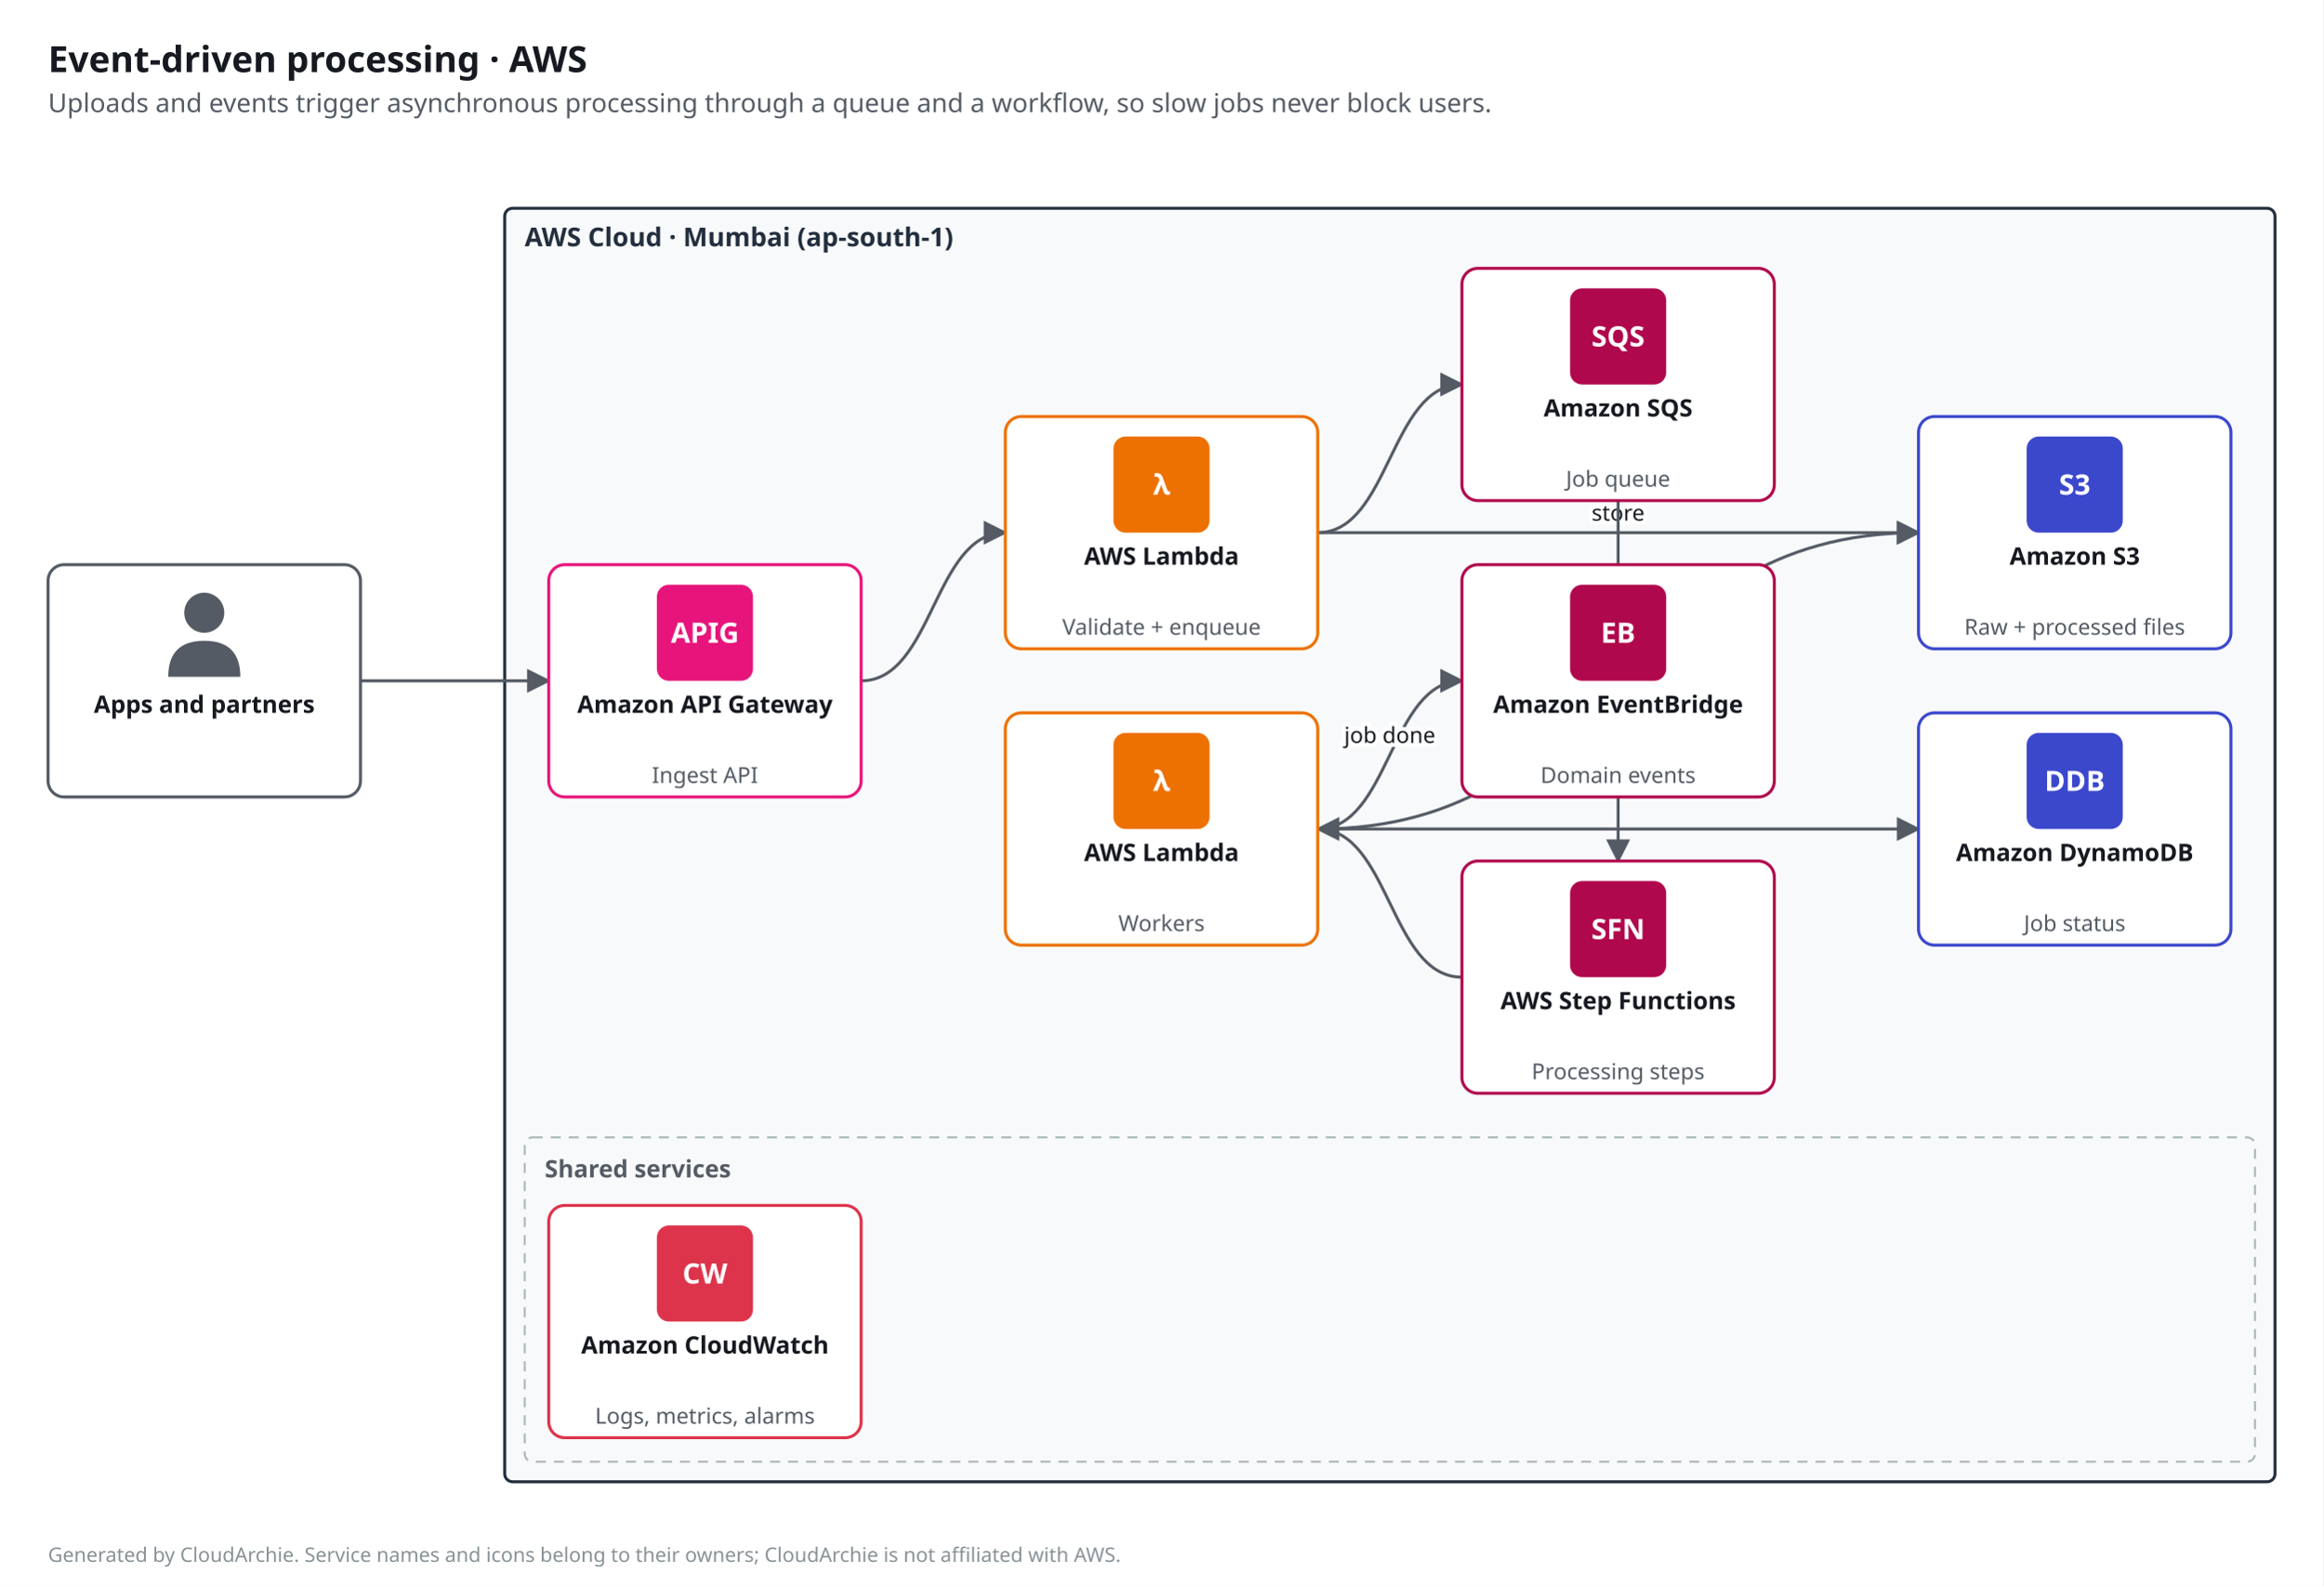
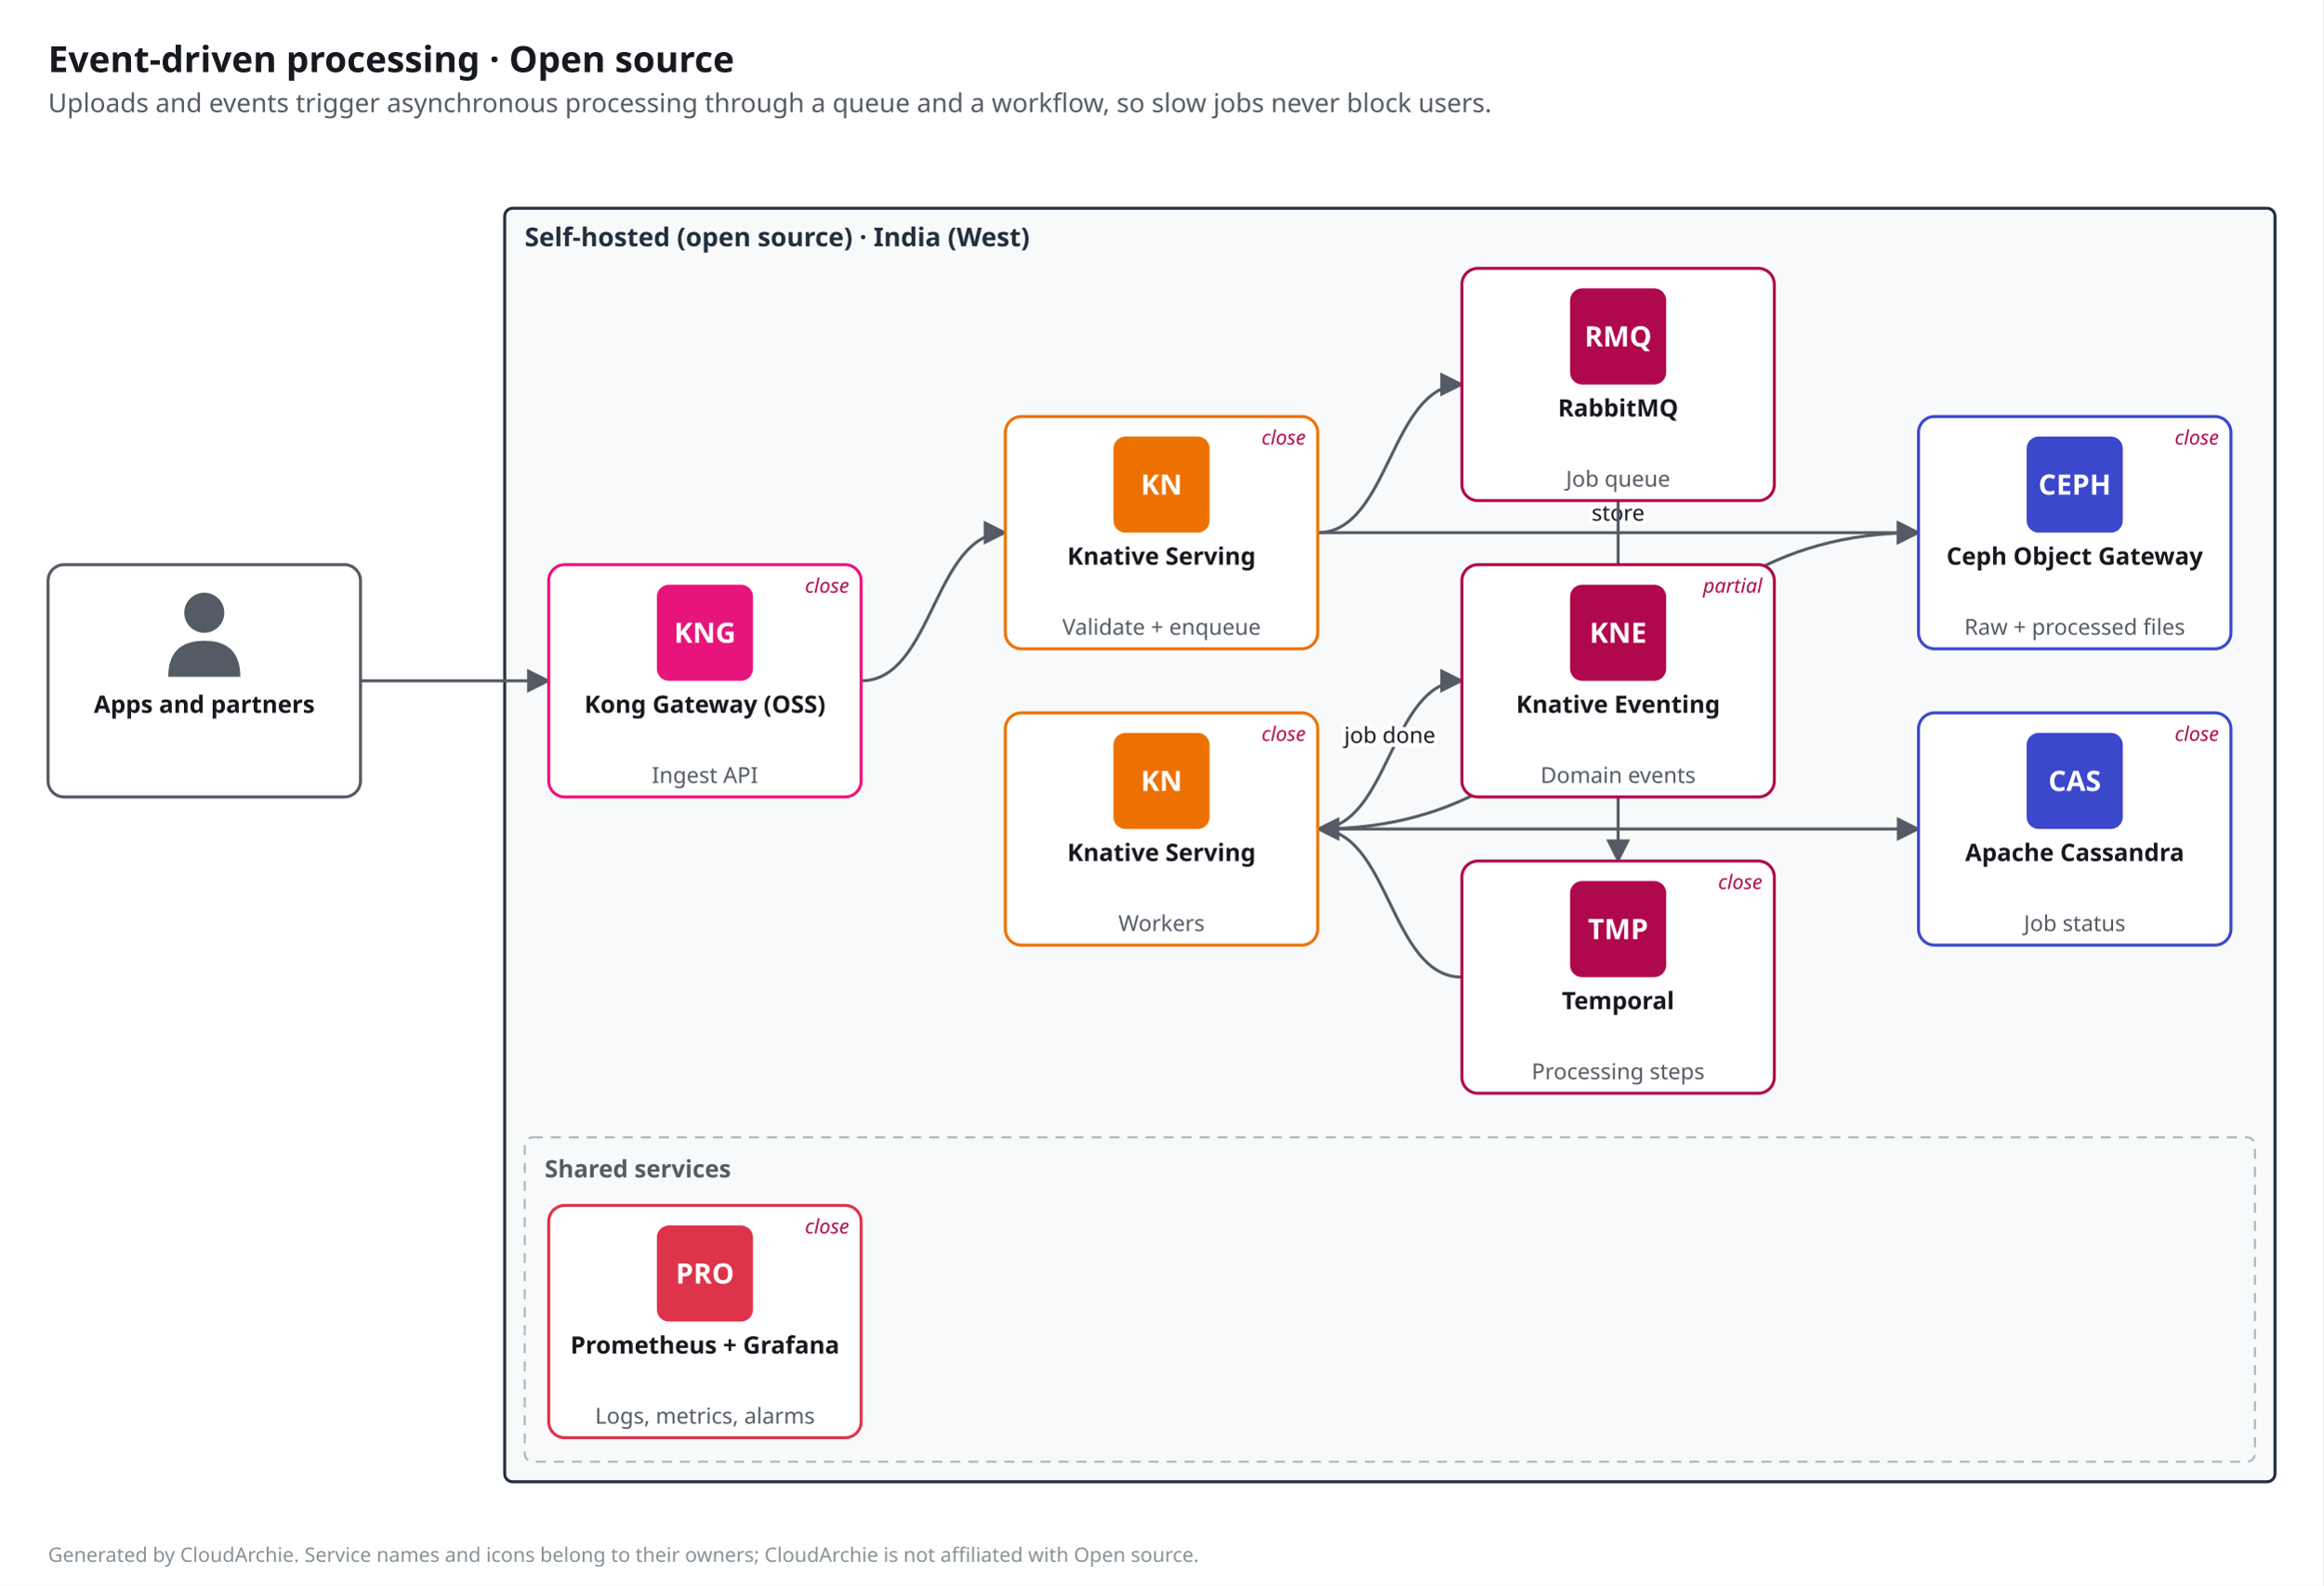
- <svg xmlns="http://www.w3.org/2000/svg" width="1160" height="792" viewBox="0 0 1160 792" role="img" aria-label="Event-driven processing on AWS">
+ <svg xmlns="http://www.w3.org/2000/svg" width="1160" height="792" viewBox="0 0 1160 792" role="img" aria-label="Event-driven processing on Open source">
  <style>.bg{fill:#ffffff}
.title{font:600 18px sans-serif;fill:#16191f}
.subtitle{font:13px sans-serif;fill:#545b64}
.cloud{fill:#f8f9fa;stroke:#232f3e;stroke-width:1.5}
.cloud-label{font:600 13px sans-serif;fill:#232f3e}
.band{fill:none;stroke:#aab7b8;stroke-dasharray:5 4}
.band-label{font:600 12px sans-serif;fill:#545b64}
.node-box{fill:#ffffff;stroke-width:1.5}
.badge{font:700 14px sans-serif;fill:#ffffff}
.service{font:600 12px sans-serif;fill:#16191f}
.label{font:11px sans-serif;fill:#545b64}
.fidelity{font:italic 10px sans-serif;fill:#b0084d}
.edge{fill:none;stroke:#545b64;stroke-width:1.5}
.edge-label{font:11px sans-serif;fill:#16191f;paint-order:stroke;stroke:#ffffff;stroke-width:4}
.footer{font:10px sans-serif;fill:#879196}</style>
  <defs>
    <marker id="arrow" viewBox="0 0 10 10" refX="9" refY="5" markerWidth="8" markerHeight="8" orient="auto-start-reverse">
      <path d="M0,0 L10,5 L0,10 z" fill="#545b64" />
    </marker>
  </defs>
  <rect class="bg" width="1160" height="792" />
-   <text class="title" x="24" y="36">Event-driven processing · AWS</text>
+   <text class="title" x="24" y="36">Event-driven processing · Open source</text>
  <text class="subtitle" x="24" y="56">Uploads and events trigger asynchronous processing through a queue and a workflow, so slow jobs never block users.</text>
  <rect class="cloud" x="252" y="104" width="884" height="636" rx="4" />
-   <text class="cloud-label" x="262" y="123">AWS Cloud · Mumbai (ap-south-1)</text>
+   <text class="cloud-label" x="262" y="123">Self-hosted (open source) · India (West)</text>
  <rect class="band" x="262" y="568" width="864" height="162" rx="4" />
  <text class="band-label" x="272" y="588">Shared services</text>
  <path class="edge" d="M180,340 C227,340 227,340 274,340" marker-end="url(#arrow)" />
  <path class="edge" d="M430,340 C466,340 466,266 502,266" marker-end="url(#arrow)" />
  <path class="edge" d="M658,266 C808,266 808,266 958,266" marker-end="url(#arrow)" />
  <text class="edge-label" x="808" y="260" text-anchor="middle">store</text>
  <path class="edge" d="M658,266 C694,266 694,192 730,192" marker-end="url(#arrow)" />
  <path class="edge" d="M808,250 C808,340 808,340 808,430" marker-end="url(#arrow)" />
  <path class="edge" d="M730,488 C694,488 694,414 658,414" marker-end="url(#arrow)" />
  <path class="edge" d="M658,414 C808,414 808,266 958,266" marker-end="url(#arrow)" />
  <path class="edge" d="M658,414 C808,414 808,414 958,414" marker-end="url(#arrow)" />
  <path class="edge" d="M658,414 C694,414 694,340 730,340" marker-end="url(#arrow)" />
  <text class="edge-label" x="694" y="371" text-anchor="middle">job done</text>
  <g class="node" data-id="producers" data-capability="client">
    <rect class="node-box" x="24" y="282" width="156" height="116" rx="8" style="stroke:#545B64" />
    <g fill="#545B64">
      <circle cx="102" cy="306" r="10" />
      <path d="M84,338 Q84,320 102,320 Q120,320 120,338 Z" />
    </g>
    <text class="service" x="102" y="356" text-anchor="middle">Apps and partners</text>
  </g>
  <g class="node" data-id="api" data-capability="api-gateway">
    <rect class="node-box" x="274" y="282" width="156" height="116" rx="8" style="stroke:#E7157B" />
    <rect x="328" y="292" width="48" height="48" rx="6" fill="#E7157B" />
-     <text class="badge" x="352" y="321" text-anchor="middle">APIG</text>
-     <text class="service" x="352" y="356" text-anchor="middle">Amazon API Gateway</text>
+     <text class="badge" x="352" y="321" text-anchor="middle">KNG</text>
+     <text class="service" x="352" y="356" text-anchor="middle">Kong Gateway (OSS)</text>
    <text class="label" x="352" y="391" text-anchor="middle">Ingest API</text>
+     <text class="fidelity" x="424" y="296" text-anchor="end">close</text>
  </g>
  <g class="node" data-id="ingest" data-capability="serverless-function">
    <rect class="node-box" x="502" y="208" width="156" height="116" rx="8" style="stroke:#ED7100" />
    <rect x="556" y="218" width="48" height="48" rx="6" fill="#ED7100" />
-     <text class="badge" x="580" y="247" text-anchor="middle">λ</text>
-     <text class="service" x="580" y="282" text-anchor="middle">AWS Lambda</text>
+     <text class="badge" x="580" y="247" text-anchor="middle">KN</text>
+     <text class="service" x="580" y="282" text-anchor="middle">Knative Serving</text>
    <text class="label" x="580" y="317" text-anchor="middle">Validate + enqueue</text>
+     <text class="fidelity" x="652" y="222" text-anchor="end">close</text>
  </g>
  <g class="node" data-id="queue" data-capability="message-queue">
    <rect class="node-box" x="730" y="134" width="156" height="116" rx="8" style="stroke:#B0084D" />
    <rect x="784" y="144" width="48" height="48" rx="6" fill="#B0084D" />
-     <text class="badge" x="808" y="173" text-anchor="middle">SQS</text>
-     <text class="service" x="808" y="208" text-anchor="middle">Amazon SQS</text>
+     <text class="badge" x="808" y="173" text-anchor="middle">RMQ</text>
+     <text class="service" x="808" y="208" text-anchor="middle">RabbitMQ</text>
    <text class="label" x="808" y="243" text-anchor="middle">Job queue</text>
  </g>
  <g class="node" data-id="events" data-capability="event-bus">
    <rect class="node-box" x="730" y="282" width="156" height="116" rx="8" style="stroke:#B0084D" />
    <rect x="784" y="292" width="48" height="48" rx="6" fill="#B0084D" />
-     <text class="badge" x="808" y="321" text-anchor="middle">EB</text>
-     <text class="service" x="808" y="356" text-anchor="middle">Amazon EventBridge</text>
+     <text class="badge" x="808" y="321" text-anchor="middle">KNE</text>
+     <text class="service" x="808" y="356" text-anchor="middle">Knative Eventing</text>
    <text class="label" x="808" y="391" text-anchor="middle">Domain events</text>
+     <text class="fidelity" x="880" y="296" text-anchor="end">partial</text>
  </g>
  <g class="node" data-id="workflow" data-capability="workflow">
    <rect class="node-box" x="730" y="430" width="156" height="116" rx="8" style="stroke:#B0084D" />
    <rect x="784" y="440" width="48" height="48" rx="6" fill="#B0084D" />
-     <text class="badge" x="808" y="469" text-anchor="middle">SFN</text>
-     <text class="service" x="808" y="504" text-anchor="middle">AWS Step Functions</text>
+     <text class="badge" x="808" y="469" text-anchor="middle">TMP</text>
+     <text class="service" x="808" y="504" text-anchor="middle">Temporal</text>
    <text class="label" x="808" y="539" text-anchor="middle">Processing steps</text>
+     <text class="fidelity" x="880" y="444" text-anchor="end">close</text>
  </g>
  <g class="node" data-id="workers" data-capability="serverless-function">
    <rect class="node-box" x="502" y="356" width="156" height="116" rx="8" style="stroke:#ED7100" />
    <rect x="556" y="366" width="48" height="48" rx="6" fill="#ED7100" />
-     <text class="badge" x="580" y="395" text-anchor="middle">λ</text>
-     <text class="service" x="580" y="430" text-anchor="middle">AWS Lambda</text>
+     <text class="badge" x="580" y="395" text-anchor="middle">KN</text>
+     <text class="service" x="580" y="430" text-anchor="middle">Knative Serving</text>
    <text class="label" x="580" y="465" text-anchor="middle">Workers</text>
+     <text class="fidelity" x="652" y="370" text-anchor="end">close</text>
  </g>
  <g class="node" data-id="raw" data-capability="object-storage">
    <rect class="node-box" x="958" y="208" width="156" height="116" rx="8" style="stroke:#3B48CC" />
    <rect x="1012" y="218" width="48" height="48" rx="6" fill="#3B48CC" />
-     <text class="badge" x="1036" y="247" text-anchor="middle">S3</text>
-     <text class="service" x="1036" y="282" text-anchor="middle">Amazon S3</text>
+     <text class="badge" x="1036" y="247" text-anchor="middle">CEPH</text>
+     <text class="service" x="1036" y="282" text-anchor="middle">Ceph Object Gateway</text>
    <text class="label" x="1036" y="317" text-anchor="middle">Raw + processed files</text>
+     <text class="fidelity" x="1108" y="222" text-anchor="end">close</text>
  </g>
  <g class="node" data-id="state" data-capability="key-value-db">
    <rect class="node-box" x="958" y="356" width="156" height="116" rx="8" style="stroke:#3B48CC" />
    <rect x="1012" y="366" width="48" height="48" rx="6" fill="#3B48CC" />
-     <text class="badge" x="1036" y="395" text-anchor="middle">DDB</text>
-     <text class="service" x="1036" y="430" text-anchor="middle">Amazon DynamoDB</text>
+     <text class="badge" x="1036" y="395" text-anchor="middle">CAS</text>
+     <text class="service" x="1036" y="430" text-anchor="middle">Apache Cassandra</text>
    <text class="label" x="1036" y="465" text-anchor="middle">Job status</text>
+     <text class="fidelity" x="1108" y="370" text-anchor="end">close</text>
  </g>
  <g class="node" data-id="logs" data-capability="monitoring">
    <rect class="node-box" x="274" y="602" width="156" height="116" rx="8" style="stroke:#DD344C" />
    <rect x="328" y="612" width="48" height="48" rx="6" fill="#DD344C" />
-     <text class="badge" x="352" y="641" text-anchor="middle">CW</text>
-     <text class="service" x="352" y="676" text-anchor="middle">Amazon CloudWatch</text>
+     <text class="badge" x="352" y="641" text-anchor="middle">PRO</text>
+     <text class="service" x="352" y="676" text-anchor="middle">Prometheus + Grafana</text>
    <text class="label" x="352" y="711" text-anchor="middle">Logs, metrics, alarms</text>
+     <text class="fidelity" x="424" y="616" text-anchor="end">close</text>
  </g>
-   <text class="footer" x="24" y="780">Generated by CloudArchie. Service names and icons belong to their owners; CloudArchie is not affiliated with AWS.</text>
+   <text class="footer" x="24" y="780">Generated by CloudArchie. Service names and icons belong to their owners; CloudArchie is not affiliated with Open source.</text>
</svg>
